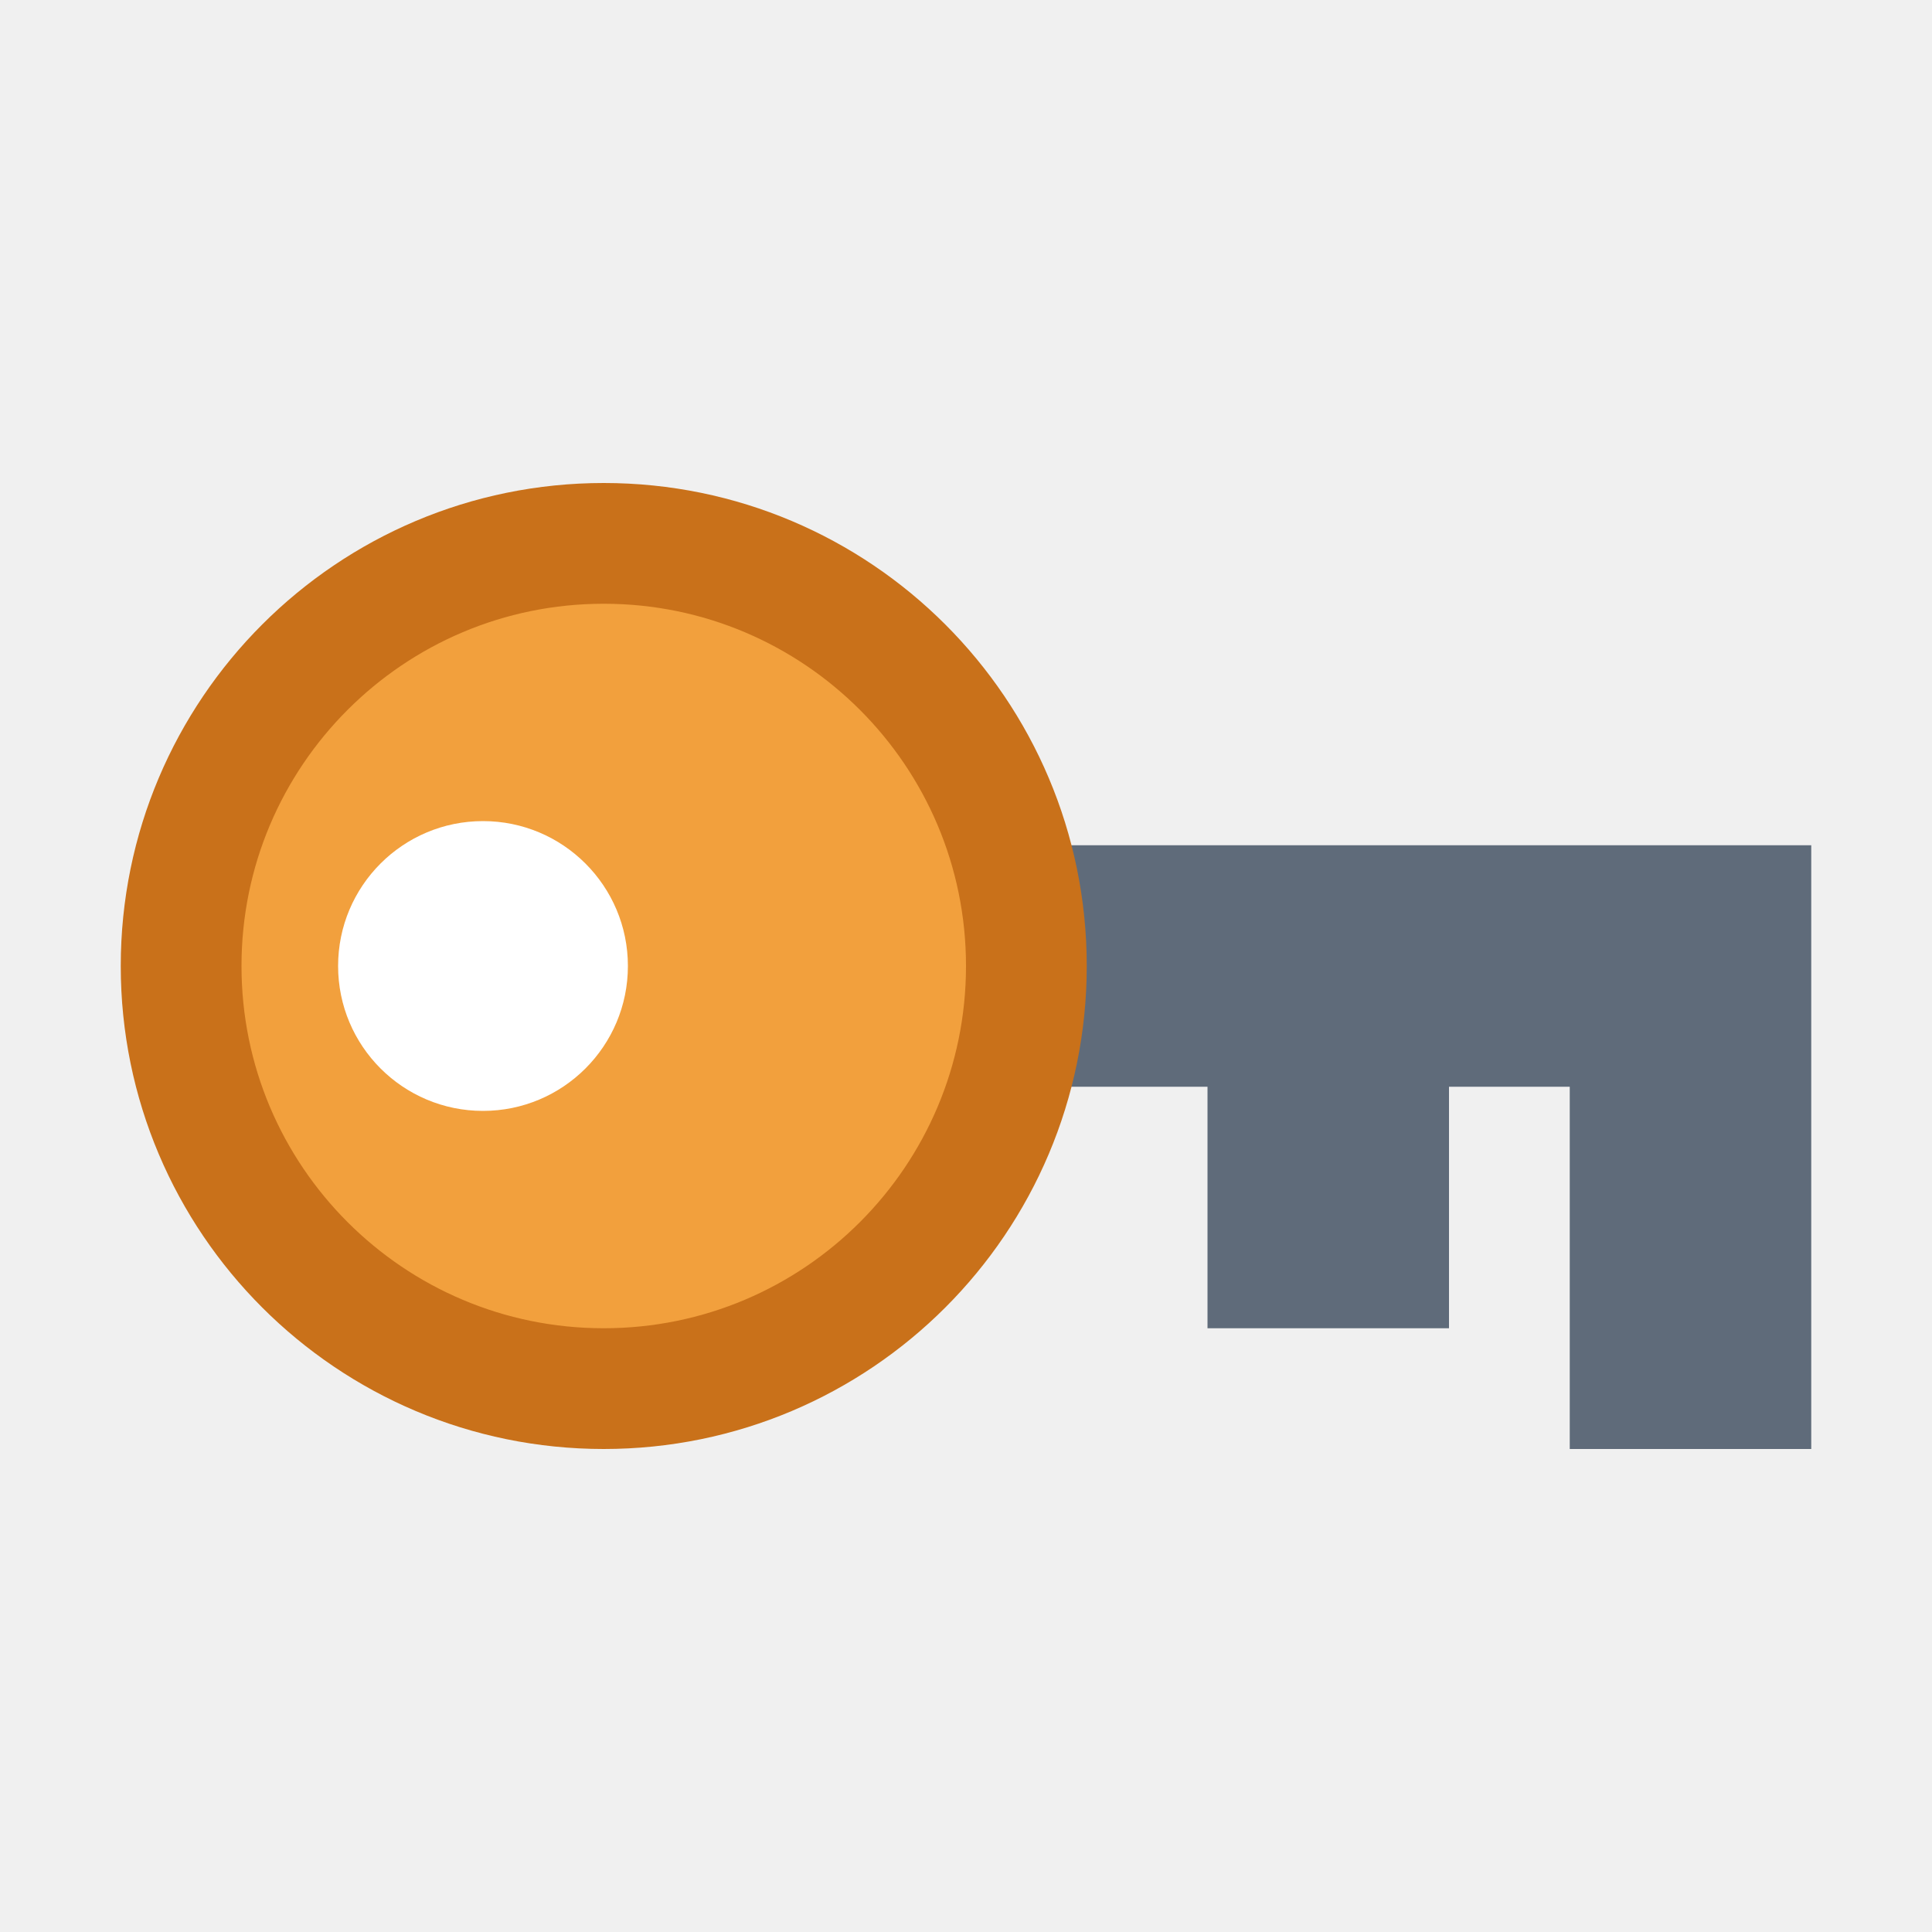
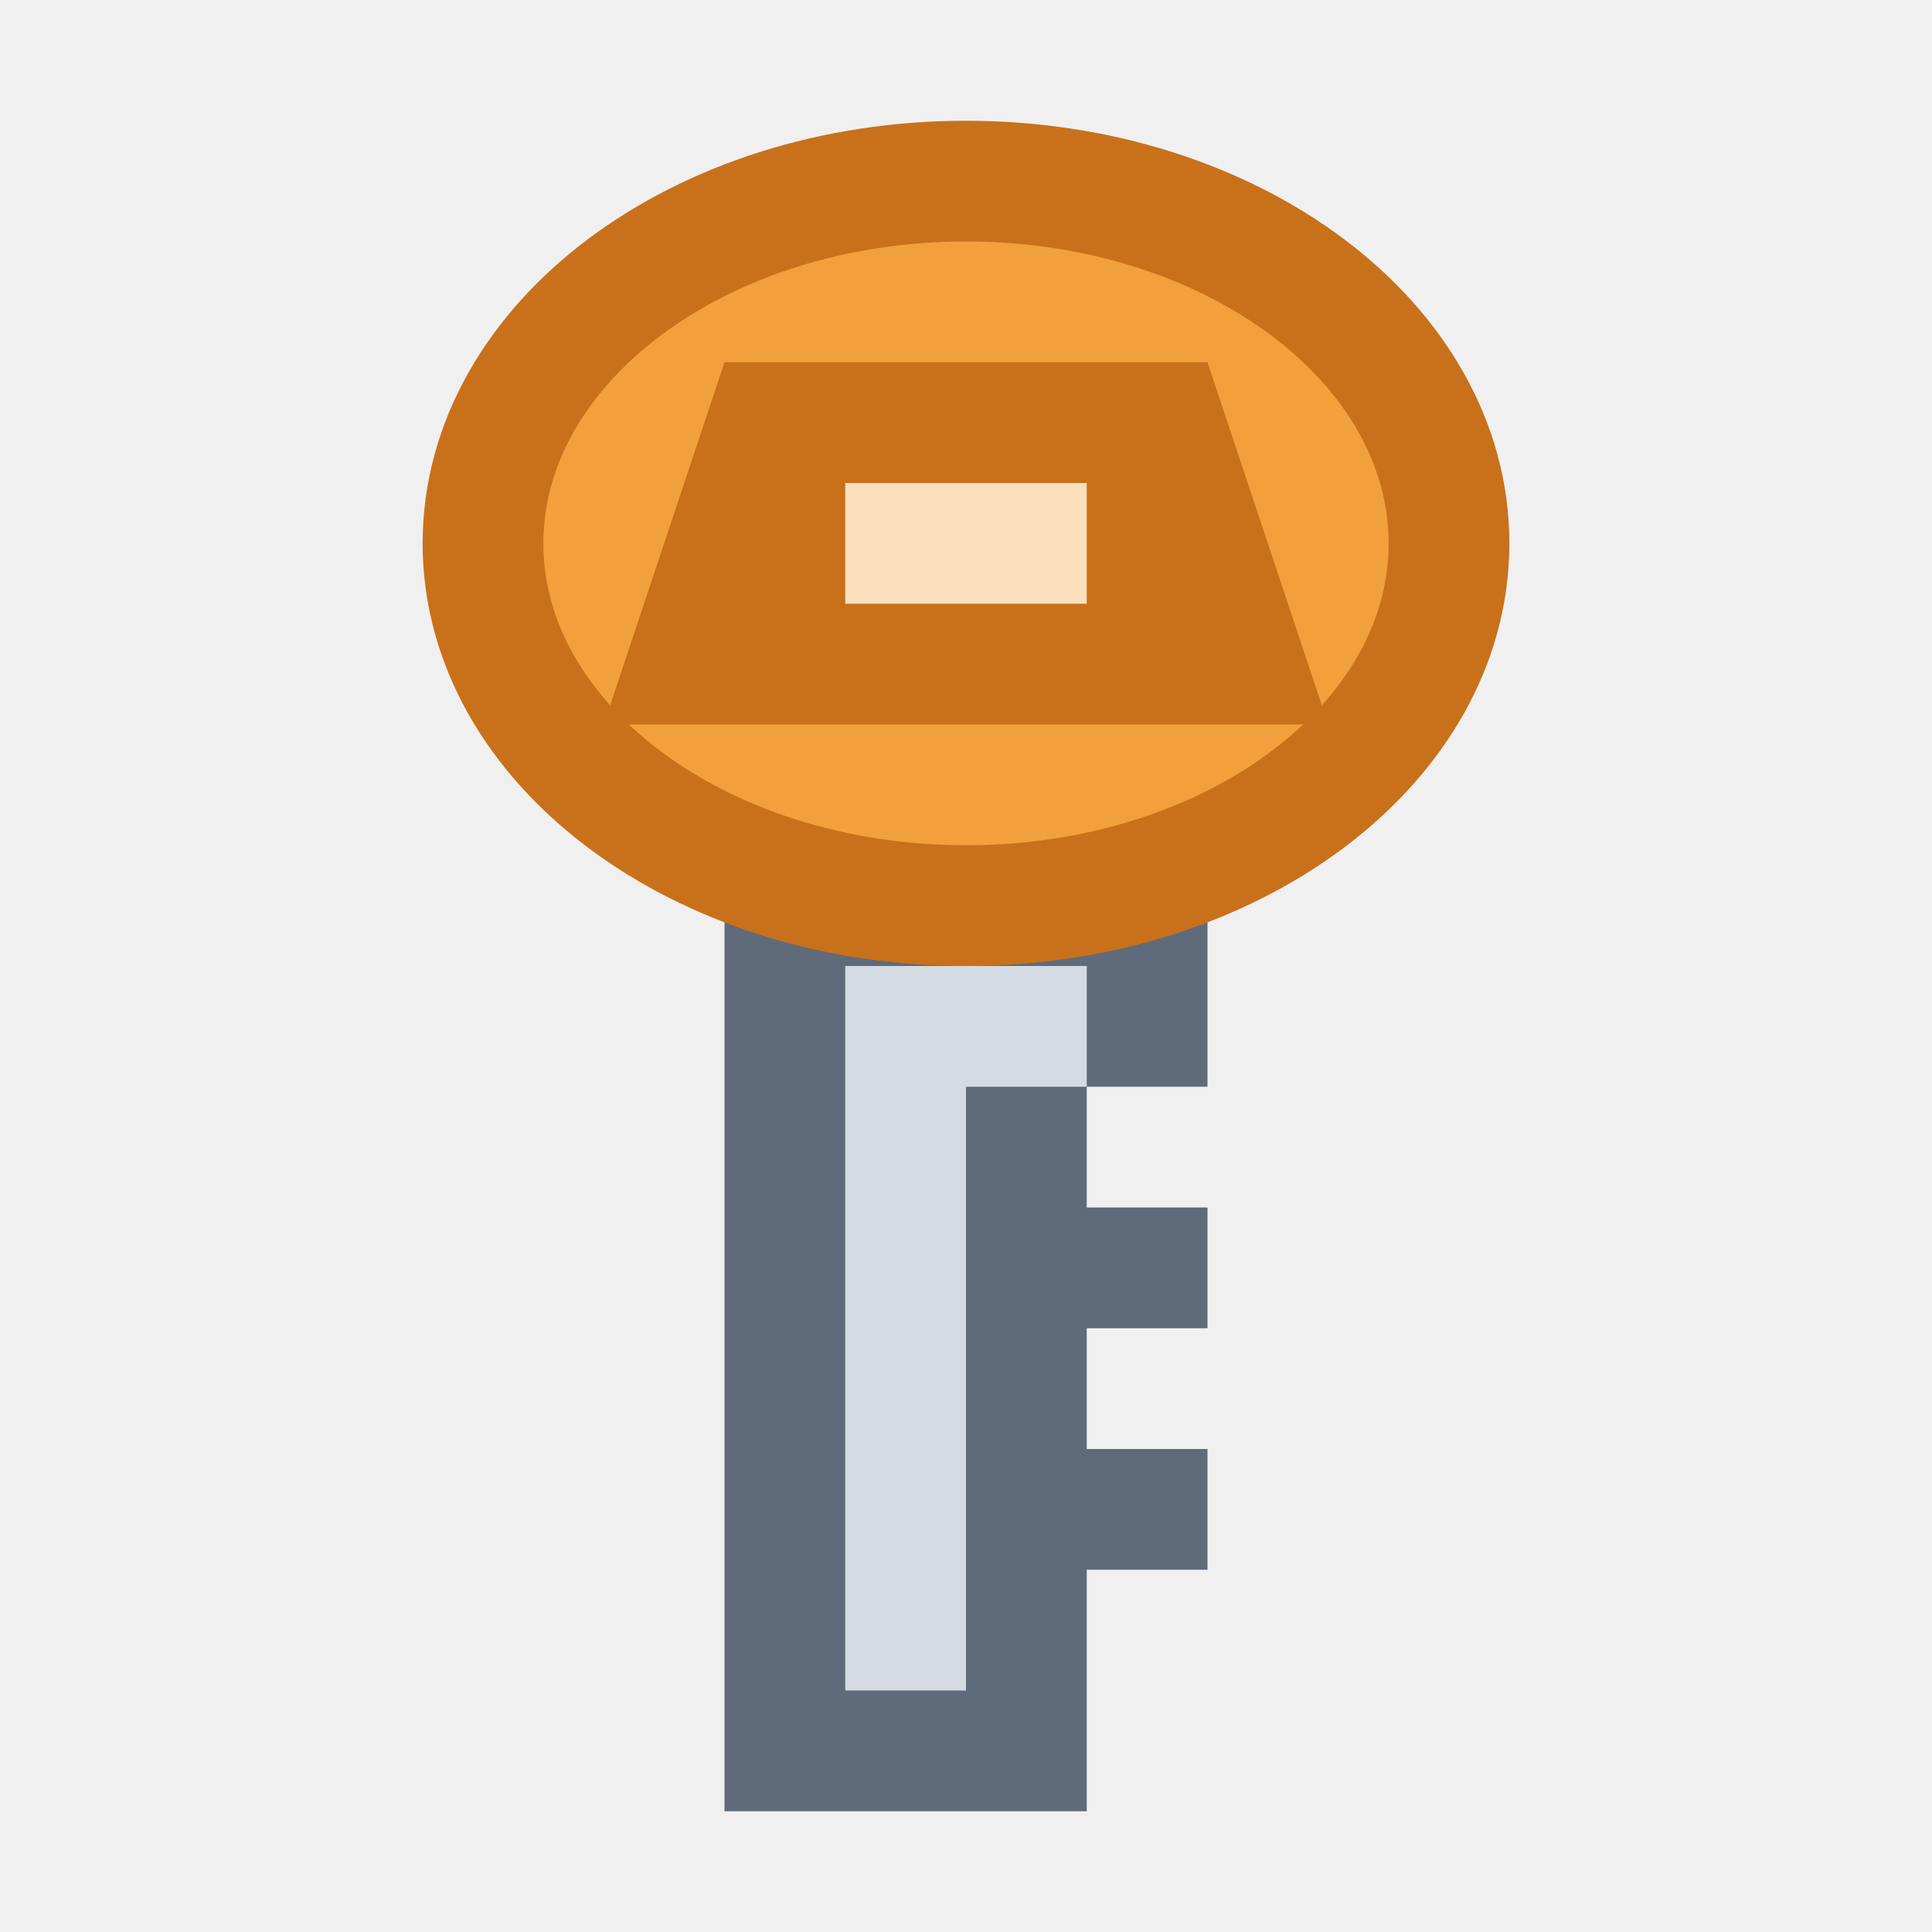
<svg xmlns="http://www.w3.org/2000/svg" width="16" height="16" viewBox="0 0 16 16">
-   <path d="M8 7h7v5h-2V9h-1v2h-2V9H8z" fill="#5F6B7A" />
-   <circle cx="5" cy="8" r="3.5" fill="#F2A03D" stroke="#C9711A" />
-   <circle cx="4" cy="8" r="1.2" fill="#FFFFFF" />
+   <path d="M6 7h4v2H9v1h1v1H9v1h1v1H9v2H6z" fill="#5F6B7A" />
+   <path d="M7 8h2v1H8v5H7z" fill="#D5DBE2" />
+   <ellipse cx="8" cy="4.5" rx="4" ry="3" fill="#F2A03D" stroke="#C9711A" />
+   <path d="M6 3h4l1 3H5z" fill="#C9711A" />
+   <rect x="7" y="4" width="2" height="1" fill="#FCE0BD" />
</svg>
